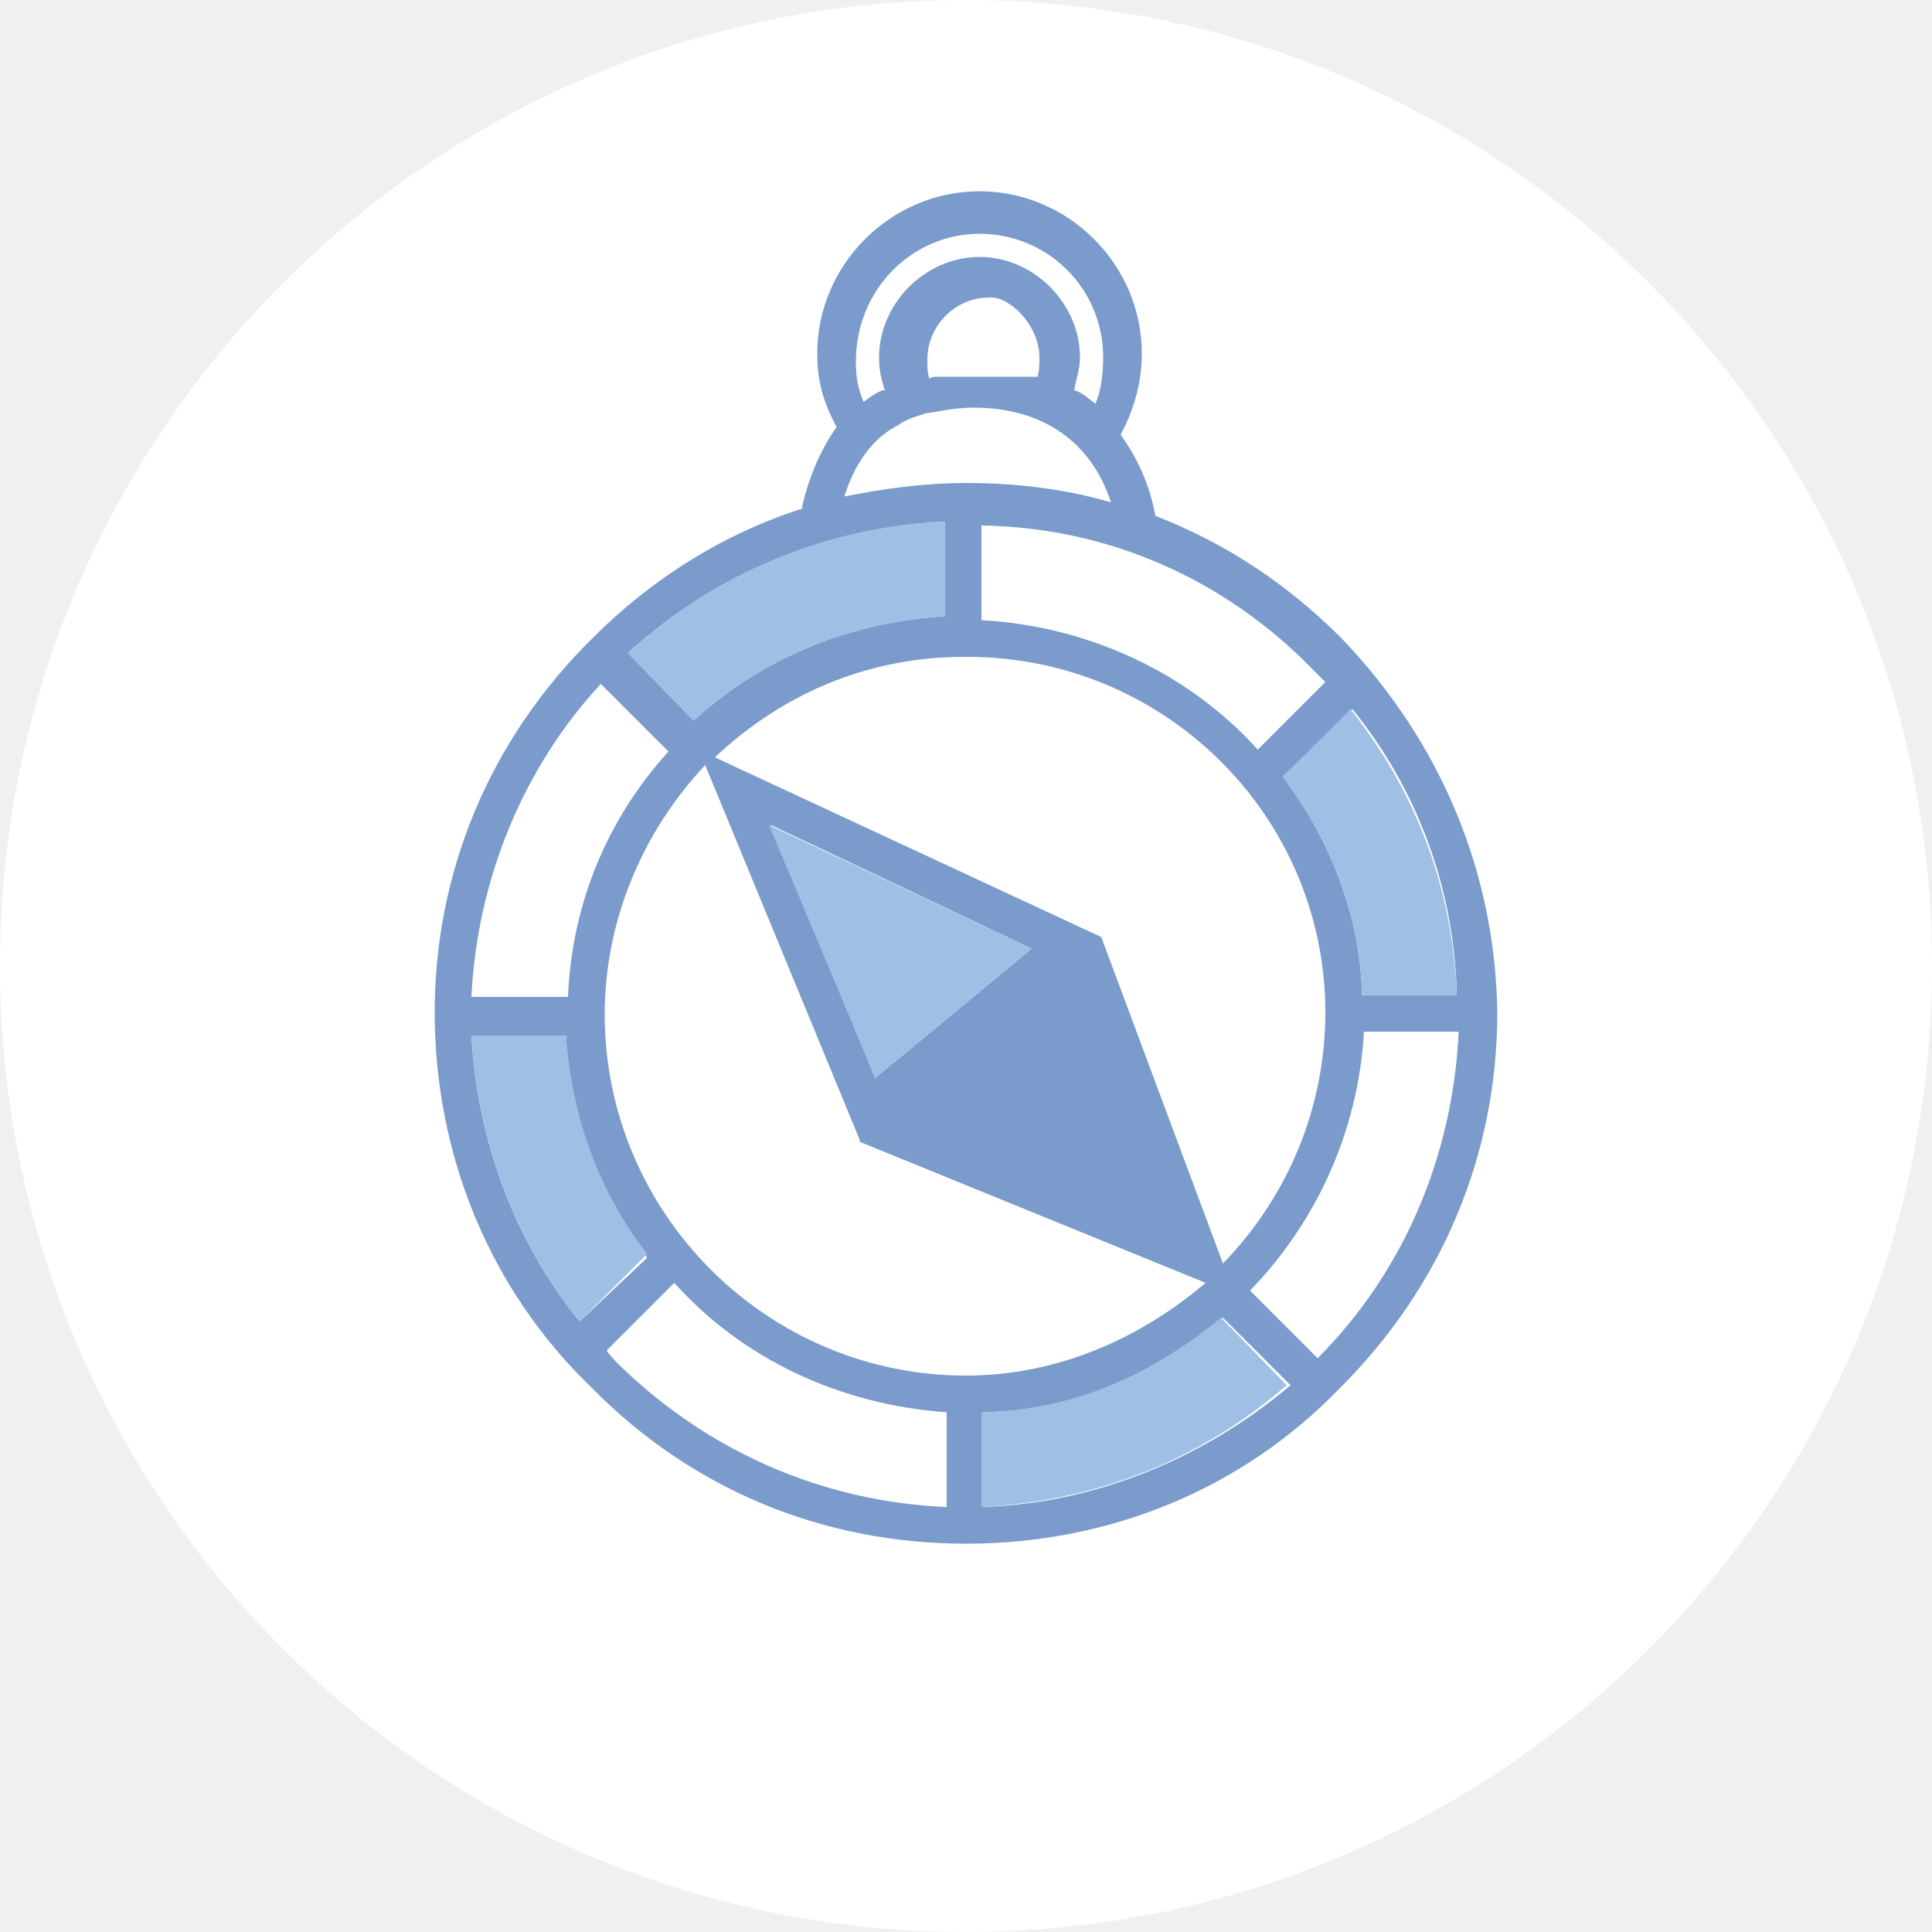
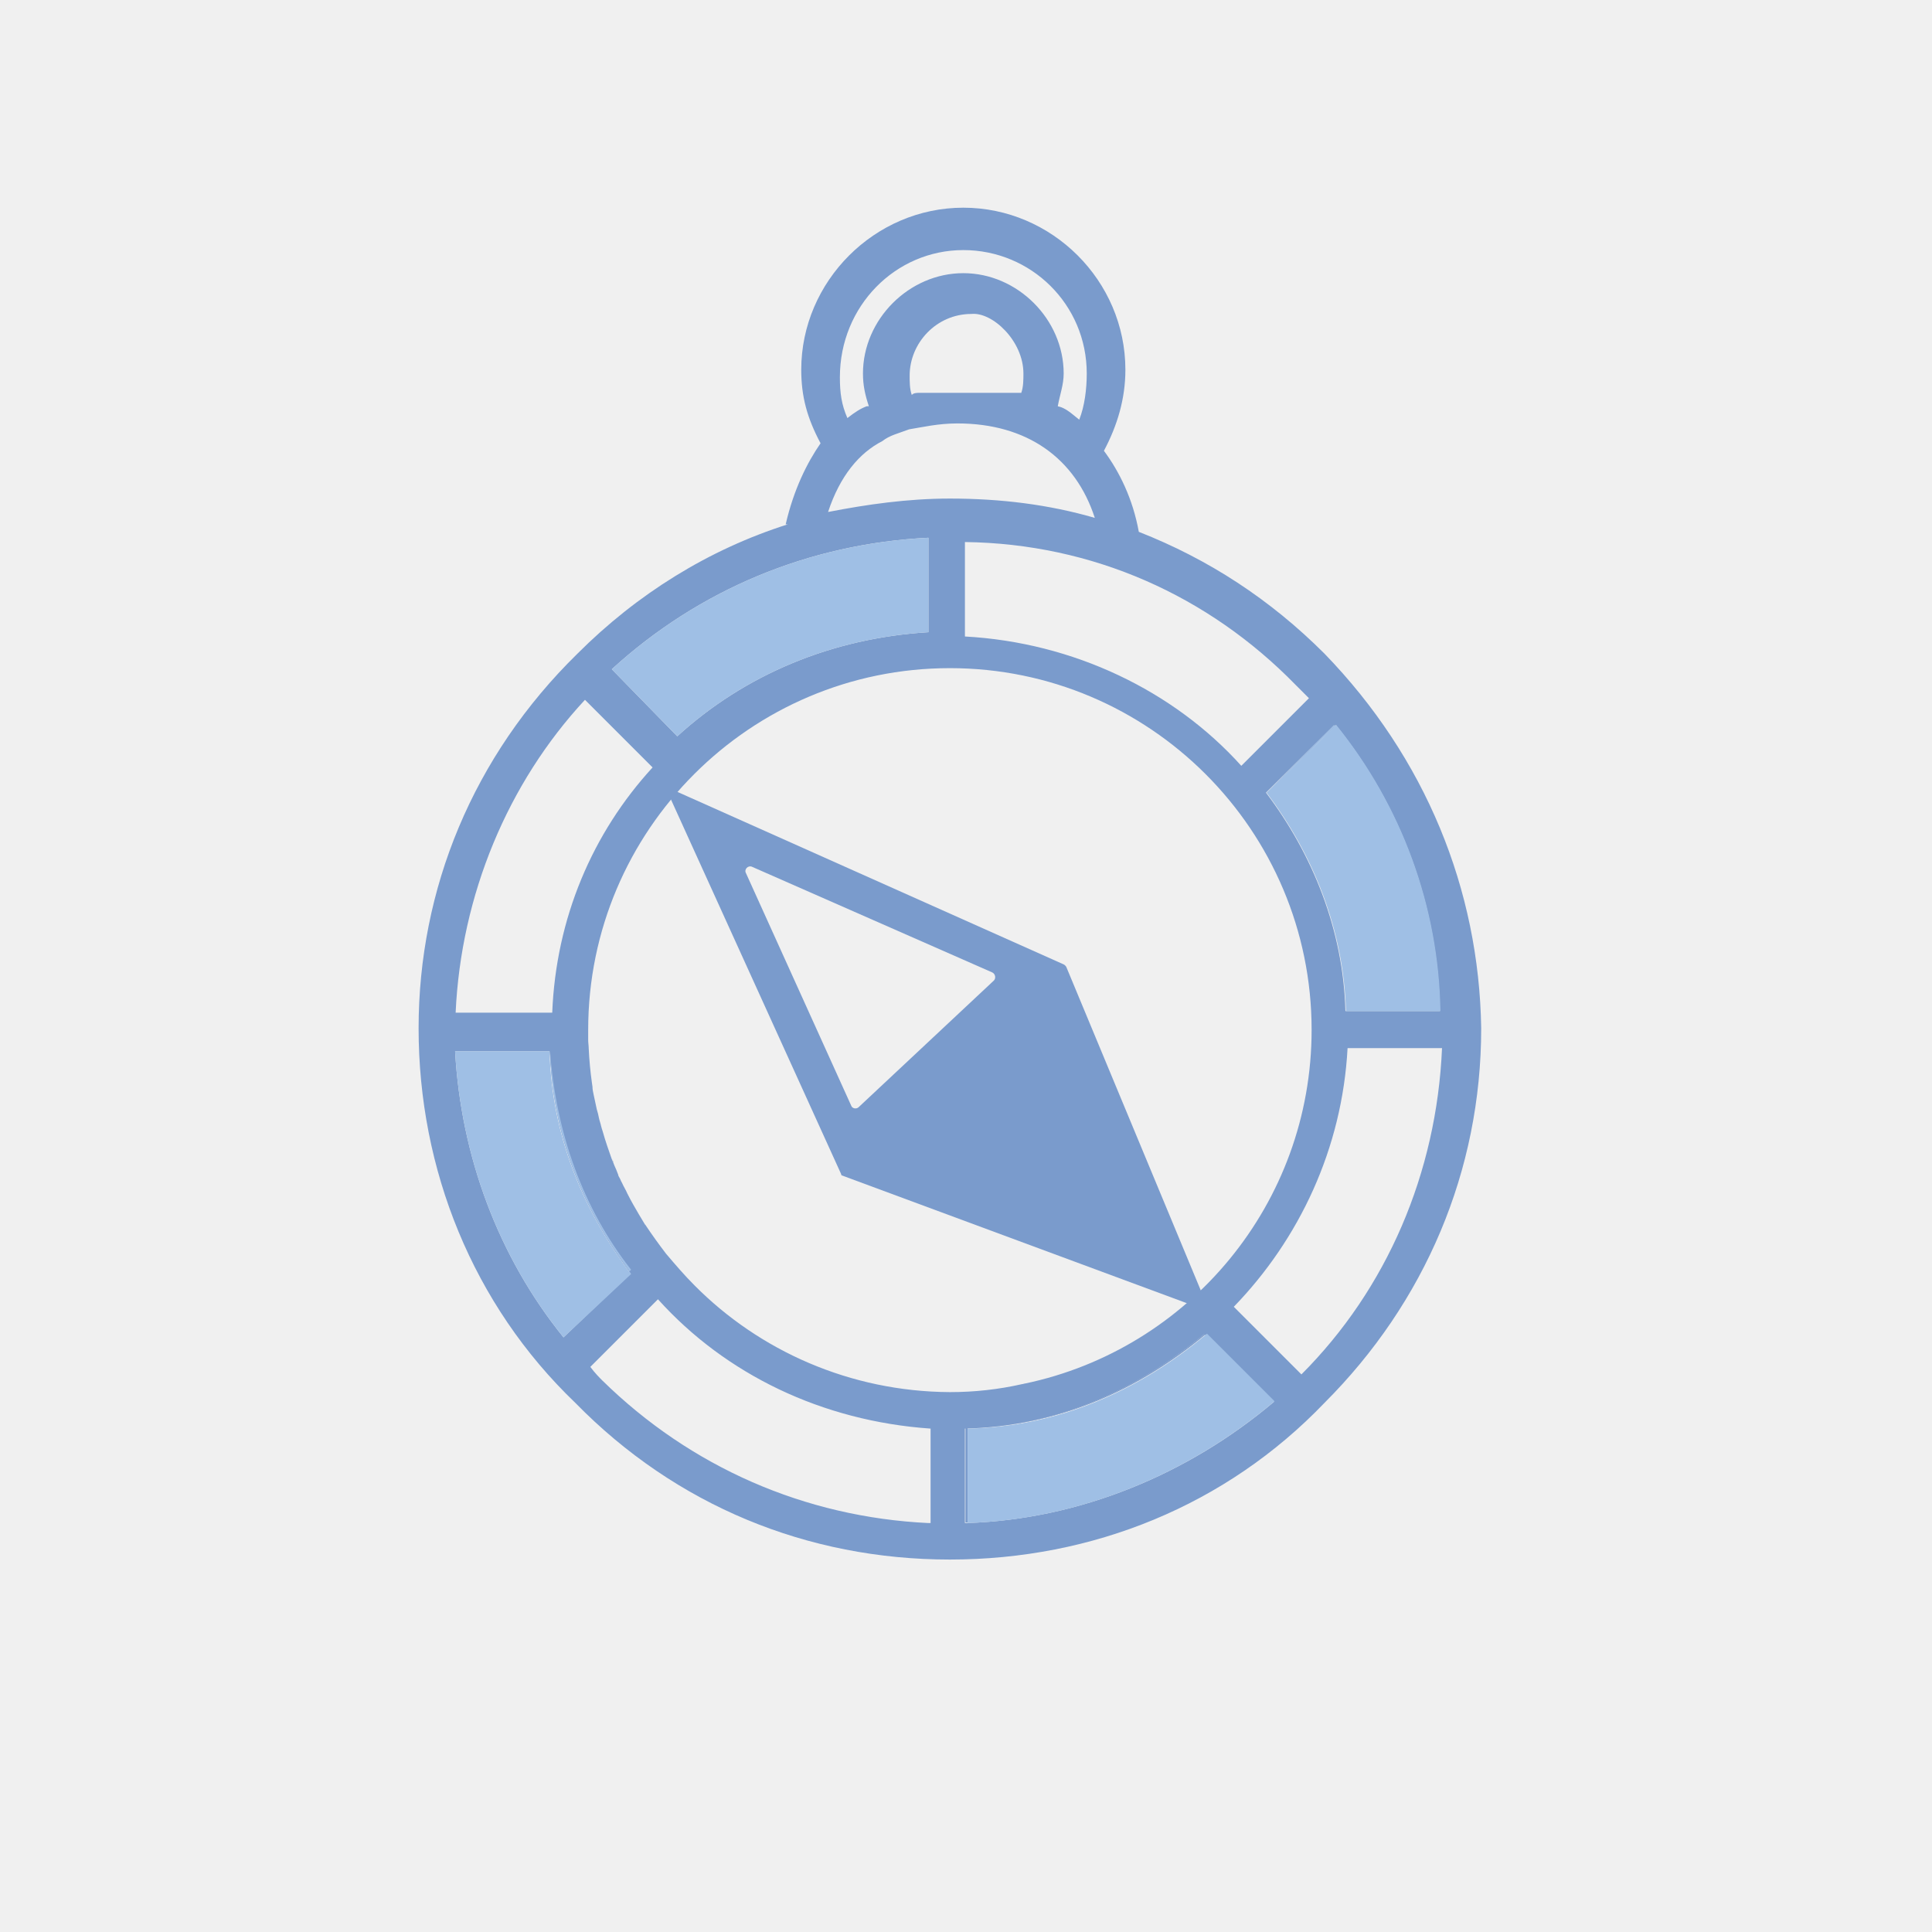
- <svg xmlns="http://www.w3.org/2000/svg" version="1.1" id="Layer_1" x="0px" y="0px" viewBox="346.6 260.4 100 100" enable-background="new 346.6 260.4 100 100" xml:space="preserve">
-   <path fill="#FFFFFF" d="M396.6,360.4L396.6,360.4c-27.6,0-50-22.4-50-50v0c0-27.6,22.4-50,50-50h0c27.6,0,50,22.4,50,50v0  C446.6,338,424.2,360.4,396.6,360.4z" />
-   <g>
-     <path fill="#231F20" d="M391.2,273.7C391,273.7,391,273.7,391.2,273.7C391,273.7,391,273.7,391.2,273.7L391.2,273.7z" />
-     <path fill="#231F20" d="M391,319.4L391,319.4L391,319.4L391,319.4z" />
-     <path fill="#7A9BCC" d="M416,293.4c-2.8-2.8-6-4.9-9.6-6.3c-0.3-1.7-1-3.1-1.8-4.2c0.7-1.3,1.1-2.7,1.1-4.2c0-4.6-3.8-8.4-8.4-8.4   s-8.4,3.8-8.4,8.4c0,1.4,0.3,2.5,1,3.8c-0.7,1-1.4,2.4-1.8,4.2h0.1c-4.1,1.3-7.8,3.6-10.9,6.7c-5.4,5.3-8.2,12.2-8.2,19.4   c0,7.3,2.8,14.3,8.1,19.4c5.2,5.3,12,8.1,19.4,8.1s14.3-2.8,19.4-8.1c5.2-5.2,8.1-12,8.1-19.4C424,305.6,421.2,298.8,416,293.4z    M416.6,297.1c3.4,4.2,5.3,9.4,5.4,14.8h-4.9c-0.1-4.2-1.7-8.1-4.1-11.3L416.6,297.1z M383.6,299.6c3.4-3.2,7.8-5.2,12.9-5.2   c10.3-0.1,18.7,8.2,18.7,18.4c0,5-2,9.6-5.3,13l-6.3-16.9L383.6,299.6z M400,309.5l-8.1,6.7l-5.4-13.1L400,309.5z M414.5,295   c0.3,0.3,0.4,0.4,0.7,0.7l-3.5,3.5c-3.5-3.9-8.7-6.4-14.3-6.7v-4.9C404,287.7,410,290.4,414.5,295z M397.3,272.5   c3.5,0,6.4,2.8,6.4,6.4c0,0.8-0.1,1.7-0.4,2.4c-0.4-0.3-0.7-0.6-1.1-0.7c0.1-0.6,0.3-1.1,0.3-1.7c0-2.8-2.4-5.2-5.2-5.2   s-5.2,2.4-5.2,5.2c0,0.6,0.1,1.1,0.3,1.7l0,0c0,0,0,0-0.1,0c-0.3,0.1-0.6,0.3-1,0.6c-0.3-0.7-0.4-1.3-0.4-2.1   C390.9,275.4,393.8,272.5,397.3,272.5z M400.4,278.9c0,0.3,0,0.7-0.1,1c-0.1,0-0.1,0-0.3,0l0,0h-0.1c-0.1,0-0.1,0-0.3,0   c-0.1,0-0.1,0-0.3,0c-0.1,0-0.1,0-0.3,0l0,0c-0.1,0-0.1,0-0.3,0c-0.1,0-0.1,0-0.3,0h-0.1c-0.1,0-0.1,0-0.3,0c-0.1,0-0.1,0-0.3,0   h-0.1h-0.1h-0.1h-0.1c-0.3,0-0.4,0-0.7,0c-0.1,0-0.3,0-0.3,0h-0.1h-0.1h-0.1h-0.1c0,0,0,0-0.1,0h-0.1c-0.1,0-0.3,0-0.4,0h-0.1h-0.1   c-0.1,0-0.3,0-0.4,0.1c-0.1-0.3-0.1-0.7-0.1-1c0-1.7,1.4-3.2,3.2-3.2C398.8,275.7,400.4,277.2,400.4,278.9z M393.1,282.4   L393.1,282.4C393.1,282.3,393.1,282.3,393.1,282.4c0.4-0.3,0.8-0.4,1.4-0.6c0.7-0.1,1.5-0.3,2.5-0.3c3.6,0,6.1,1.8,7.1,4.9   c-2.4-0.7-4.9-1-7.5-1c-2.2,0-4.3,0.3-6.3,0.7C390.9,284.2,391.9,283,393.1,282.4z M395.5,287.4v4.9c-5,0.3-9.5,2.2-13,5.4   l-3.4-3.5C383.6,290.1,389.3,287.7,395.5,287.4z M377.7,295.8l3.5,3.5c-3.1,3.4-5,7.8-5.2,12.7h-5   C371.3,305.9,373.7,300.1,377.7,295.8z M376.6,328.8c-3.4-4.2-5.3-9.4-5.6-14.8h4.9c0.1,4.3,1.7,8.2,4.2,11.5L376.6,328.8z    M395.5,338.4c-6.4-0.3-12.3-2.9-16.9-7.4c-0.1-0.1-0.4-0.4-0.6-0.7l3.5-3.5c3.5,3.9,8.5,6.3,14.1,6.7v4.9H395.5z M377.9,312.9   c0-4.9,2-9.5,5.2-12.9l8,19.4v0.1l0,0l17.9,7.3c-3.4,2.9-7.7,4.8-12.4,4.8C386.3,331.6,377.9,323.2,377.9,312.9z M397.5,338.4v-4.9   c4.8-0.1,8.9-2,12.4-4.9l3.5,3.5C408.9,335.9,403.3,338.2,397.5,338.4z M414.8,330.7l-3.5-3.5c3.4-3.5,5.6-8.2,5.9-13.4h4.9   C421.8,320.3,419.2,326.3,414.8,330.7z" />
-     <path fill="#231F20" d="M391,319.4L391,319.4z" />
-     <polygon fill="#9FBFE5" points="400,309.5 391.9,316.2 386.4,303.1  " />
-     <path fill="#9FBFE5" d="M395.5,287.4v4.9c-5,0.3-9.5,2.2-13,5.4l-3.4-3.5C383.6,290.1,389.3,287.7,395.5,287.4z" />
-     <path fill="#9FBFE5" d="M422,311.9h-4.9c-0.1-4.2-1.7-8.1-4.1-11.3l3.5-3.5C419.9,301.4,421.8,306.4,422,311.9z" />
-     <path fill="#9FBFE5" d="M413.2,332.1c-4.5,3.9-9.9,6-15.8,6.3v-4.9c4.8-0.1,8.9-2,12.4-4.9L413.2,332.1z" />
-     <path fill="#9FBFE5" d="M380.1,325.3l-3.5,3.5c-3.4-4.2-5.3-9.4-5.6-14.8h4.9C376.2,318.2,377.6,322.1,380.1,325.3z" />
+ <svg xmlns="http://www.w3.org/2000/svg" version="1.1" x="0px" y="0px" width="360px" height="360px" viewBox="0 0 360 360" style="enable-background:new 0 0 360 360;" xml:space="preserve">
+   <style type="text/css">
+ 	.st0{fill:#231F20;}
+ 	.st1{fill:#7A9BCC;}
+ 	.st2{fill:#9FBFE5;}
+ </style>
+   <g id="compass">
+     <g>
+       <path class="st0" d="M157.6,50.9C156.8,50.9,156.8,50.9,157.6,50.9C156.8,50.9,156.8,50.9,157.6,50.9L157.6,50.9z" />
+       <path class="st0" d="M156.8,215.4L156.8,215.4L156.8,215.4L156.8,215.4z" />
+       <path class="st1" d="M248.6,135.1L236,147.7l12.8-12.4C248.7,135.2,248.7,135.2,248.6,135.1z M224.5,248.5    c-12.6,10.4-27.4,17.3-44.6,17.6v17.6c0.1,0,0.2,0,0.4,0v-17.6c17.2-0.4,31.9-7.1,44.4-17.5L224.5,248.5z M102.5,196    c0.4,15.3,6,29.2,14.8,41l0.3-0.3C108.6,225.1,103.6,211.1,102.5,196z" />
+       <path class="st1" d="M114.2,216.3c-0.1-0.1-0.1-0.3-0.2-0.4c0.1,0.2,0.2,0.5,0.3,0.7C114.3,216.5,114.3,216.4,114.2,216.3z" />
+       <path class="st1" d="M246.8,121.8c-10.1-10.1-21.6-17.6-34.6-22.7c-1.1-6.1-3.6-11.2-6.5-15.1c2.5-4.7,4-9.7,4-15.1    c0-16.6-13.7-30.2-30.2-30.2s-30.2,13.7-30.2,30.2c0,5,1.1,9,3.6,13.7c-2.5,3.6-5,8.6-6.5,15.1h0.4c-14.8,4.7-28.1,13-39.2,24.1    C88.1,140.9,78,165.7,78,191.6c0,26.3,10.1,51.5,29.2,69.8c18.7,19.1,43.2,29.2,69.8,29.2s51.5-10.1,69.8-29.2    c18.7-18.7,29.2-43.2,29.2-69.8C275.6,165.7,265.6,141.2,246.8,121.8z M248.6,135.1c0,0.1,0.1,0.1,0.1,0.2l0.2-0.2    c12.2,15.1,19.1,33.8,19.4,53.3h-17.6c-0.4-15.1-6.1-29.2-14.8-40.7L248.6,135.1z M241.4,127.6l2.5,2.5l-12.6,12.6    c-12.6-14-31.3-23-51.5-24.1v-17.6C203.6,101.3,225.2,111,241.4,127.6z M179.5,46.6c12.6,0,23,10.1,23,23c0,2.9-0.4,6.1-1.4,8.6    c-1.4-1.1-2.5-2.2-4-2.5c0.4-2.2,1.1-4,1.1-6.1c0-10.1-8.6-18.7-18.7-18.7c-10.1,0-18.7,8.6-18.7,18.7c0,2.2,0.4,4,1.1,6.1    c0,0,0,0-0.4,0c-1.1,0.4-2.2,1.1-3.6,2.2c-1.1-2.5-1.4-4.7-1.4-7.6C156.5,57,166.9,46.6,179.5,46.6z M190.7,69.6    c0,1.1,0,2.5-0.4,3.6c-0.4,0-0.4,0-1.1,0h-0.4c-0.4,0-0.4,0-1.1,0c-0.4,0-0.4,0-1.1,0c-0.4,0-0.4,0-1.1,0c-0.4,0-0.4,0-1.1,0    c-0.4,0-0.4,0-1.1,0h-0.4c-0.4,0-0.4,0-1.1,0c-0.4,0-0.4,0-1.1,0h-4c-0.4,0-1.1,0-1.1,0h-1.4c0,0,0,0-0.4,0h-2.5    c-0.4,0-1.1,0-1.4,0.4c-0.4-1.1-0.4-2.5-0.4-3.6c0-6.1,5-11.5,11.5-11.5C184.9,58.1,190.7,63.5,190.7,69.6z M164.4,82.2    c1.4-1.1,2.9-1.4,5-2.2c2.5-0.4,5.4-1.1,9-1.1c13,0,22,6.5,25.6,17.6c-8.6-2.5-17.6-3.6-27-3.6c-7.9,0-15.5,1.1-22.7,2.5    C156.5,88.7,160.1,84.4,164.4,82.2z M173,100.2v17.6c-18,1.1-34.2,7.9-46.8,19.4L114,124.7C130.2,109.9,150.7,101.3,173,100.2z     M109,130.4l12.6,12.6c-11.2,12.2-18,28.1-18.7,45.7h-18C85.9,166.8,94.6,145.9,109,130.4z M105,249.2    c-12.2-15.1-19.1-33.8-20.2-53.3h17.6c1.1,15.1,6.1,29.2,15.1,40.7l-0.3,0.3c0.1,0.1,0.2,0.3,0.3,0.4L105,249.2z M173.4,283.8H173    c-23-1.1-44.3-10.4-60.8-26.6c-0.4-0.4-1.4-1.4-2.2-2.5l12.6-12.6c12.6,14,30.6,22.7,50.8,24.1V283.8z M129.4,239.5    c-1.9-1.9-3.6-3.9-5.3-5.9c-1.3-1.7-2.6-3.5-3.8-5.3c0,0,0-0.1-0.1-0.1c-0.4-0.7-0.8-1.3-1.2-2c-0.7-1.2-1.4-2.4-2-3.6    c0-0.1-0.1-0.1-0.1-0.2c-0.3-0.7-0.7-1.3-1-2c-0.2-0.3-0.3-0.7-0.5-1c-0.1-0.2-0.2-0.3-0.2-0.5c-0.1-0.2-0.1-0.3-0.2-0.5    c-0.2-0.6-0.5-1.1-0.7-1.7c-0.1-0.2-0.2-0.5-0.3-0.7c-0.6-1.7-1.2-3.4-1.7-5.2c-0.1-0.3-0.2-0.6-0.3-1c-0.1-0.5-0.3-1-0.4-1.5    c-0.1-0.5-0.2-1-0.4-1.6c-0.1-0.5-0.2-0.9-0.3-1.4c-0.1-0.5-0.2-0.9-0.3-1.4c-0.1-0.5-0.2-0.9-0.2-1.4c0-0.2-0.1-0.5-0.1-0.7    c-0.3-2.1-0.5-4.3-0.6-6.4c0-0.5-0.1-1.1-0.1-1.6c0-0.6,0-1.3,0-1.9c0-37.2,30.2-67.4,67.4-67.4s67.4,30.2,67.4,67.4    c0,32.4-22.9,59.5-53.4,65.9c-0.2,0-0.3,0.1-0.5,0.1c-4.4,1-8.9,1.5-13.5,1.5C158.4,259.3,141.5,251.7,129.4,239.5z M180.2,283.8    L180.2,283.8c-0.1,0-0.2,0-0.4,0v-17.6c17.3-0.4,32-7.2,44.6-17.6l0.2,0.2c0.1,0,0.1-0.1,0.2-0.2l12.6,12.6    C221.3,274.8,201.1,283.1,180.2,283.8z M242.5,256.1l-12.6-12.6c12.2-12.6,20.2-29.5,21.2-48.2h17.6    C267.7,218.6,258.4,240.2,242.5,256.1z" />
+       <path class="st0" d="M156.8,215.4L156.8,215.4z" />
+       <path class="st2" d="M173,100.2v17.6c-18,1.1-34.2,7.9-46.8,19.4L114,124.7C130.2,109.9,150.7,101.3,173,100.2z" />
+       <path class="st2" d="M268.4,188.4h-17.6c-0.4-15.1-6.1-29.2-14.8-40.7l12.8-12.4l0.2-0.2C261.2,150.2,268.1,169,268.4,188.4z" />
+       <path class="st2" d="M248.8,135.3L236,147.7l12.6-12.6C248.7,135.2,248.7,135.2,248.8,135.3z" />
+       <path class="st2" d="M237.5,261.1c-16.2,13.7-36.4,22-57.2,22.7v-17.6c17.2-0.4,31.9-7.1,44.4-17.5c0.1,0,0.1-0.1,0.2-0.2    L237.5,261.1z" />
+       <path class="st2" d="M117.6,237.4L105,249.2c-12.2-15.1-19.1-33.8-20.2-53.3h17.6c0.4,15.3,6,29.2,14.8,41    C117.4,237.1,117.5,237.2,117.6,237.4z" />
+       <path class="st2" d="M117.6,236.6l-0.3,0.3c-8.8-11.8-14.4-25.7-14.8-41C103.6,211.1,108.6,225.1,117.6,236.6z" />
+     </g>
+   </g>
+   <g id="needle">
+     <path class="st0" d="M389.5,248.8L389.5,248.8L389.5,248.8L389.5,248.8z" />
+     <path class="st1" d="M126.1,147.5c-0.8-0.3-1.5,0.5-1.2,1.2l31.8,70l0.1,0.3l0,0l66.7,24.7c0.7,0.3,1.4-0.5,1.1-1.2l-25.9-62.3   c-0.1-0.2-0.3-0.4-0.5-0.5L126.1,147.5z M140.1,161.5l44.8,19.7c0.6,0.3,0.7,1.1,0.3,1.5L160,206.3c-0.4,0.4-1.2,0.3-1.4-0.3   L139,162.7C138.6,162,139.4,161.2,140.1,161.5z" />
+     <path class="st0" d="M389.5,248.8" />
  </g>
</svg>
